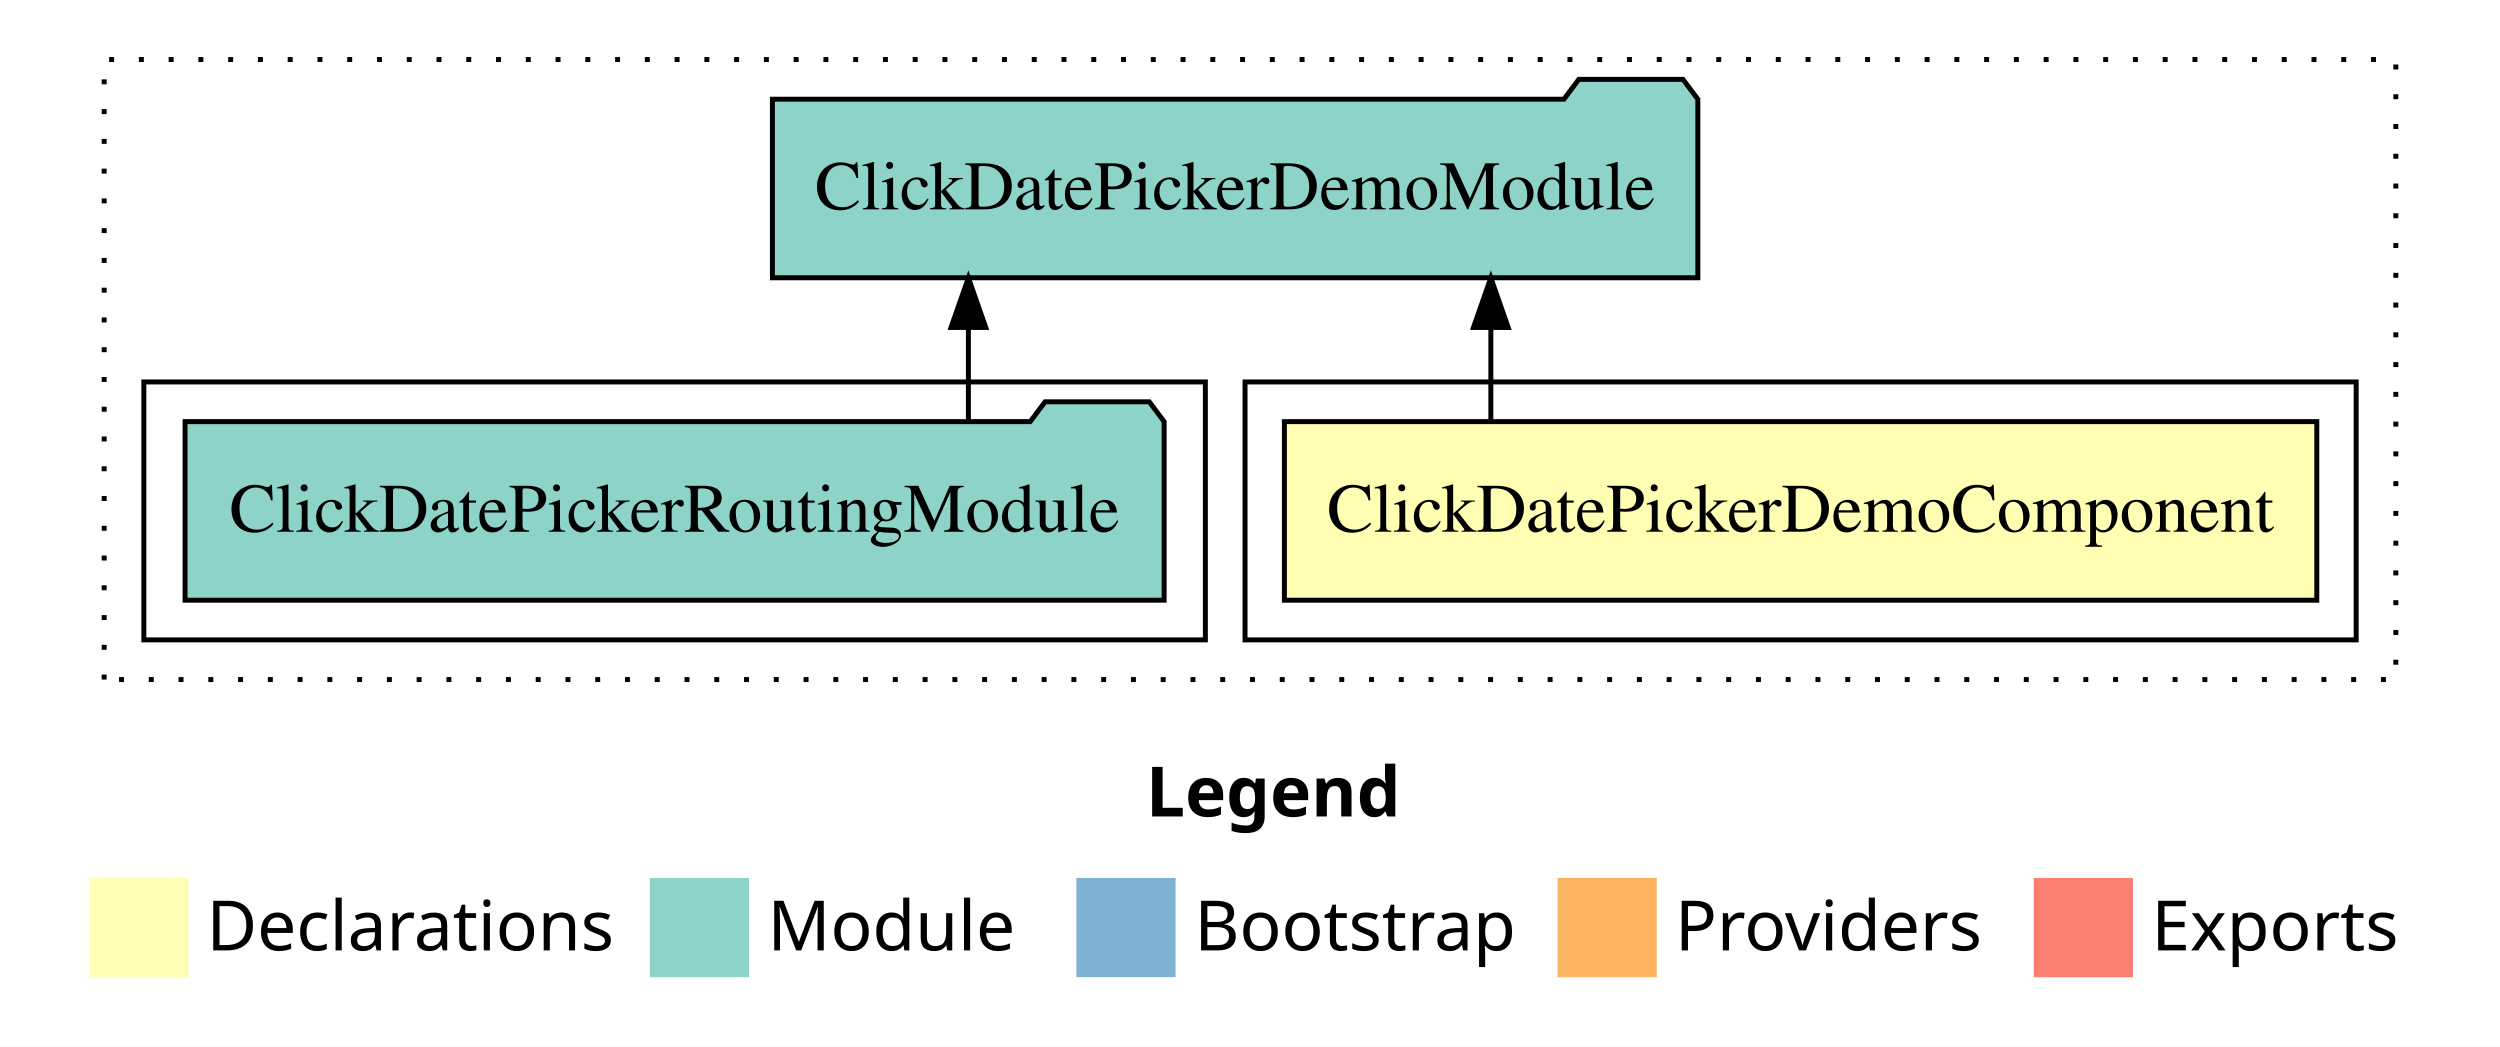
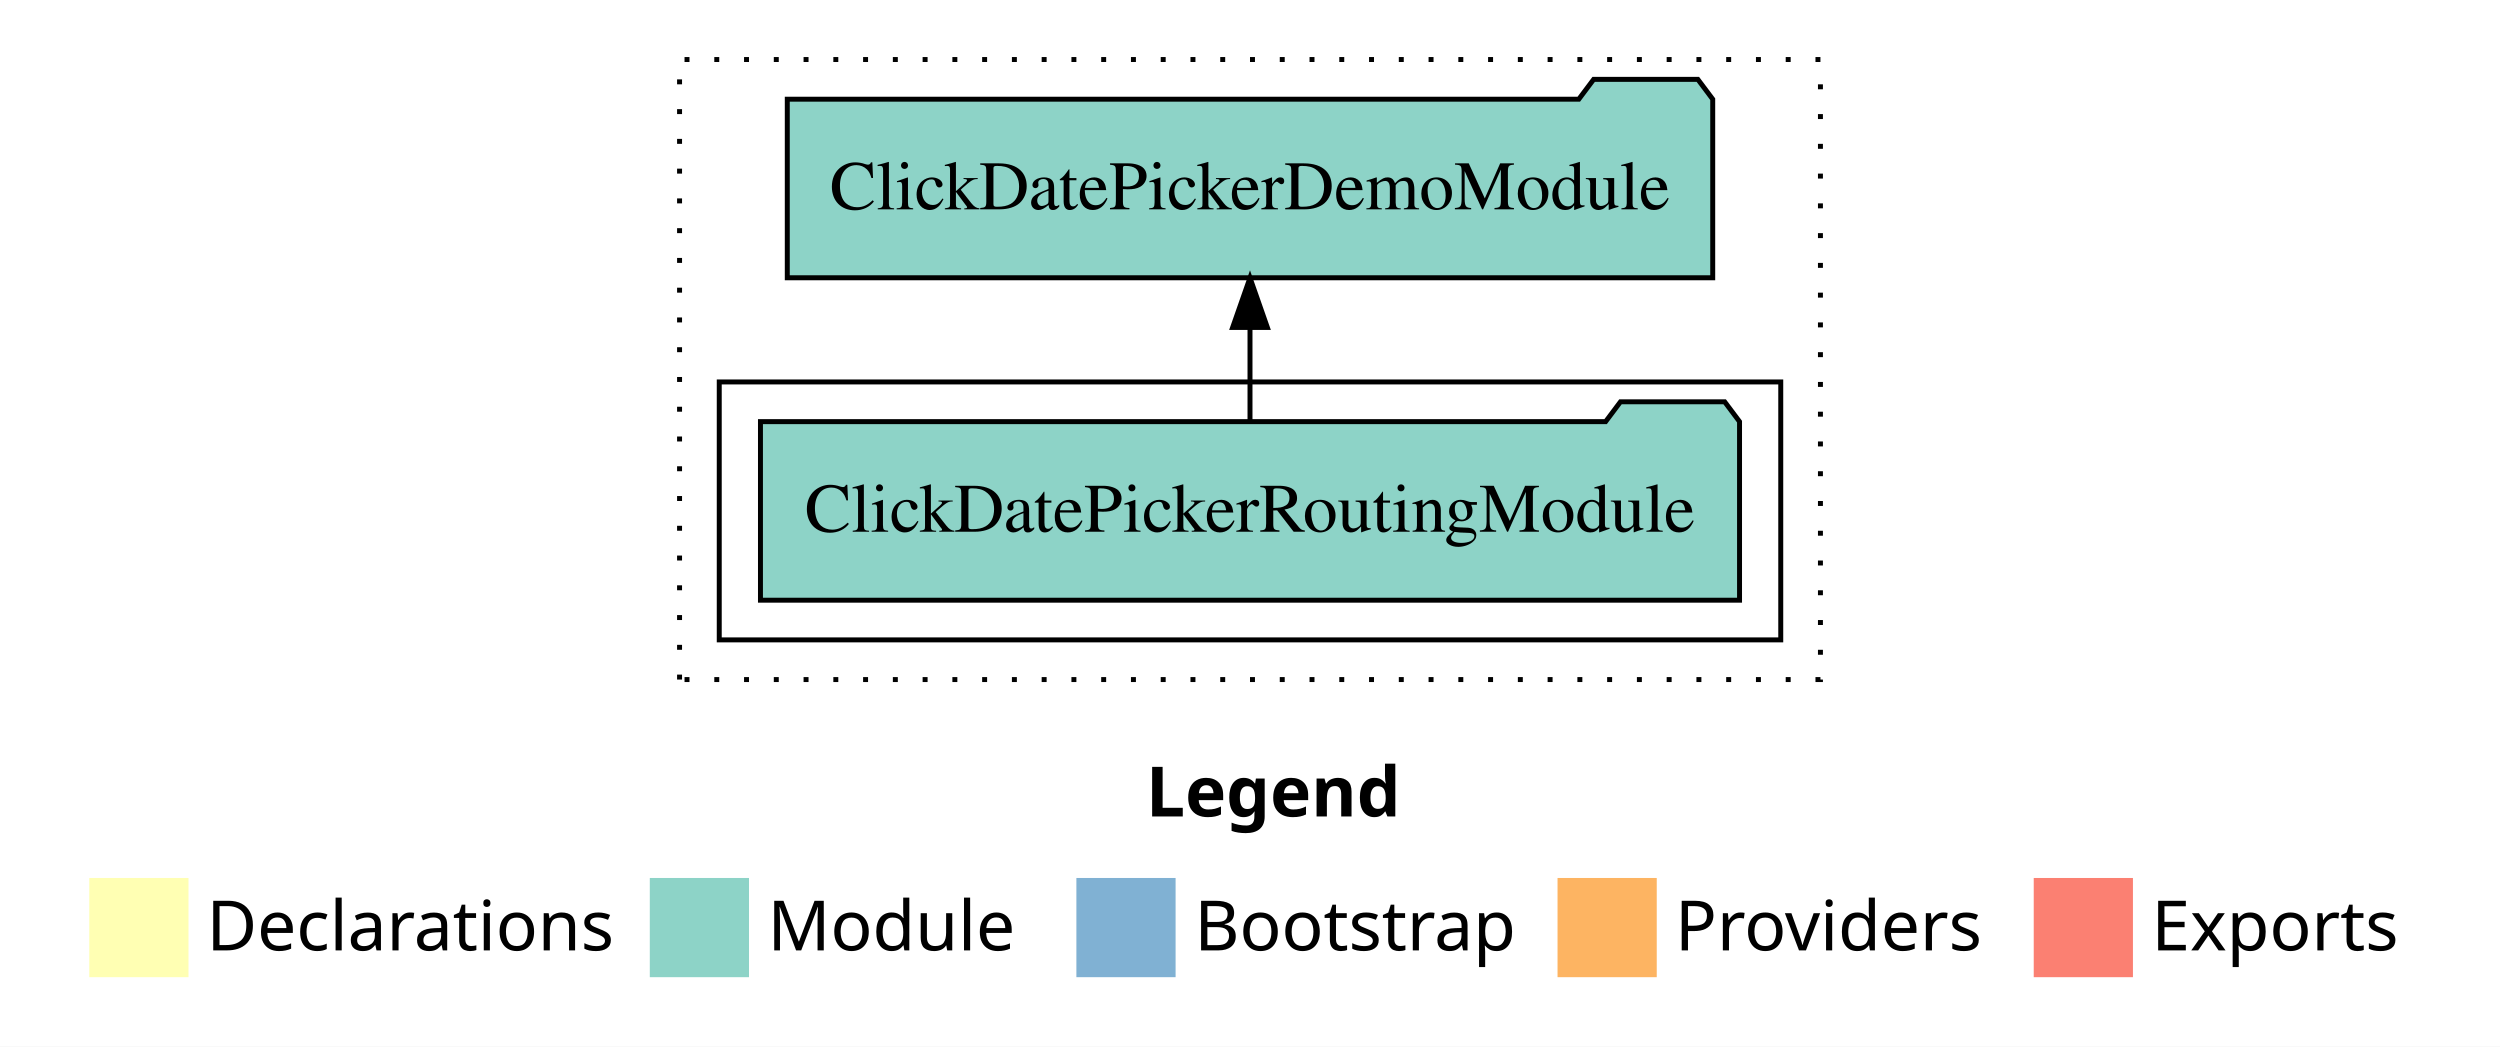
<svg xmlns="http://www.w3.org/2000/svg" width="504pt" height="211pt" viewBox="0.00 0.00 504.00 211.00">
  <g id="graph0" class="graph" transform="scale(1 1) rotate(0) translate(4 207)">
    <polygon fill="#ffffff" stroke="transparent" points="-4,4 -4,-207 500,-207 500,4 -4,4" />
    <text text-anchor="start" x="227.009" y="-42.4" font-family="sans-serif" font-weight="bold" font-size="14.00" fill="#000000">Legend</text>
    <polygon fill="#ffffb3" stroke="transparent" points="14,-10 14,-30 34,-30 34,-10 14,-10" />
    <text text-anchor="start" x="37.629" y="-15.4" font-family="sans-serif" font-size="14.00" fill="#000000">  Declarations</text>
    <polygon fill="#8dd3c7" stroke="transparent" points="127,-10 127,-30 147,-30 147,-10 127,-10" />
    <text text-anchor="start" x="150.725" y="-15.4" font-family="sans-serif" font-size="14.00" fill="#000000">  Module</text>
    <polygon fill="#80b1d3" stroke="transparent" points="213,-10 213,-30 233,-30 233,-10 213,-10" />
    <text text-anchor="start" x="236.781" y="-15.4" font-family="sans-serif" font-size="14.00" fill="#000000">  Bootstrap</text>
    <polygon fill="#fdb462" stroke="transparent" points="310,-10 310,-30 330,-30 330,-10 310,-10" />
    <text text-anchor="start" x="333.673" y="-15.4" font-family="sans-serif" font-size="14.00" fill="#000000">  Providers</text>
    <polygon fill="#fb8072" stroke="transparent" points="406,-10 406,-30 426,-30 426,-10 406,-10" />
    <text text-anchor="start" x="429.726" y="-15.4" font-family="sans-serif" font-size="14.00" fill="#000000">  Exports</text>
    <g id="clust1" class="cluster">
-       <polygon fill="none" stroke="#000000" stroke-dasharray="1,5" points="17,-70 17,-195 479,-195 479,-70 17,-70" />
+       <polygon fill="none" stroke="#000000" stroke-dasharray="1,5" points="133,-70 133,-195 363,-195 363,-70 133,-70" />
    </g>
-     <g id="clust2" class="cluster">
-       <polygon fill="none" stroke="#000000" points="247,-78 247,-130 471,-130 471,-78 247,-78" />
-     </g>
-     <g id="clust4" class="cluster">
-       <polygon fill="none" stroke="#000000" points="25,-78 25,-130 239,-130 239,-78 25,-78" />
+     <g id="clust3" class="cluster">
+       <polygon fill="none" stroke="#000000" points="141,-78 141,-130 355,-130 355,-78 141,-78" />
    </g>
    <g id="node1" class="node">
-       <polygon fill="#ffffb3" stroke="#000000" points="463.066,-122 254.934,-122 254.934,-86 463.066,-86 463.066,-122" />
-       <text text-anchor="middle" x="359" y="-99.8" font-family="Times,serif" font-size="14.00" fill="#000000">ClickDatePickerDemoComponent</text>
+       <polygon fill="#8dd3c7" stroke="#000000" points="346.69,-122 343.69,-126 322.69,-126 319.69,-122 149.31,-122 149.31,-86 346.69,-86 346.69,-122" />
+       <text text-anchor="middle" x="248" y="-99.8" font-family="Times,serif" font-size="14.00" fill="#000000">ClickDatePickerRoutingModule</text>
    </g>
    <g id="node2" class="node">
-       <polygon fill="#8dd3c7" stroke="#000000" points="338.284,-187 335.284,-191 314.284,-191 311.284,-187 151.716,-187 151.716,-151 338.284,-151 338.284,-187" />
-       <text text-anchor="middle" x="245" y="-164.8" font-family="Times,serif" font-size="14.00" fill="#000000">ClickDatePickerDemoModule</text>
+       <polygon fill="#8dd3c7" stroke="#000000" points="341.284,-187 338.284,-191 317.284,-191 314.284,-187 154.716,-187 154.716,-151 341.284,-151 341.284,-187" />
+       <text text-anchor="middle" x="248" y="-164.8" font-family="Times,serif" font-size="14.00" fill="#000000">ClickDatePickerDemoModule</text>
    </g>
    <g id="edge1" class="edge">
-       <path fill="none" stroke="#000000" d="M296.554,-122.106C296.554,-122.106 296.554,-140.991 296.554,-140.991" />
-       <polygon fill="#000000" stroke="#000000" points="293.054,-140.991 296.554,-150.991 300.054,-140.991 293.054,-140.991" />
-     </g>
-     <g id="node3" class="node">
-       <polygon fill="#8dd3c7" stroke="#000000" points="230.69,-122 227.69,-126 206.69,-126 203.69,-122 33.31,-122 33.31,-86 230.69,-86 230.69,-122" />
-       <text text-anchor="middle" x="132" y="-99.8" font-family="Times,serif" font-size="14.00" fill="#000000">ClickDatePickerRoutingModule</text>
-     </g>
-     <g id="edge2" class="edge">
-       <path fill="none" stroke="#000000" d="M191.226,-122.106C191.226,-122.106 191.226,-140.991 191.226,-140.991" />
-       <polygon fill="#000000" stroke="#000000" points="187.727,-140.991 191.226,-150.991 194.727,-140.991 187.727,-140.991" />
+       <path fill="none" stroke="#000000" d="M248,-122.106C248,-122.106 248,-140.991 248,-140.991" />
+       <polygon fill="#000000" stroke="#000000" points="244.5,-140.991 248,-150.991 251.5,-140.991 244.5,-140.991" />
    </g>
  </g>
</svg>
